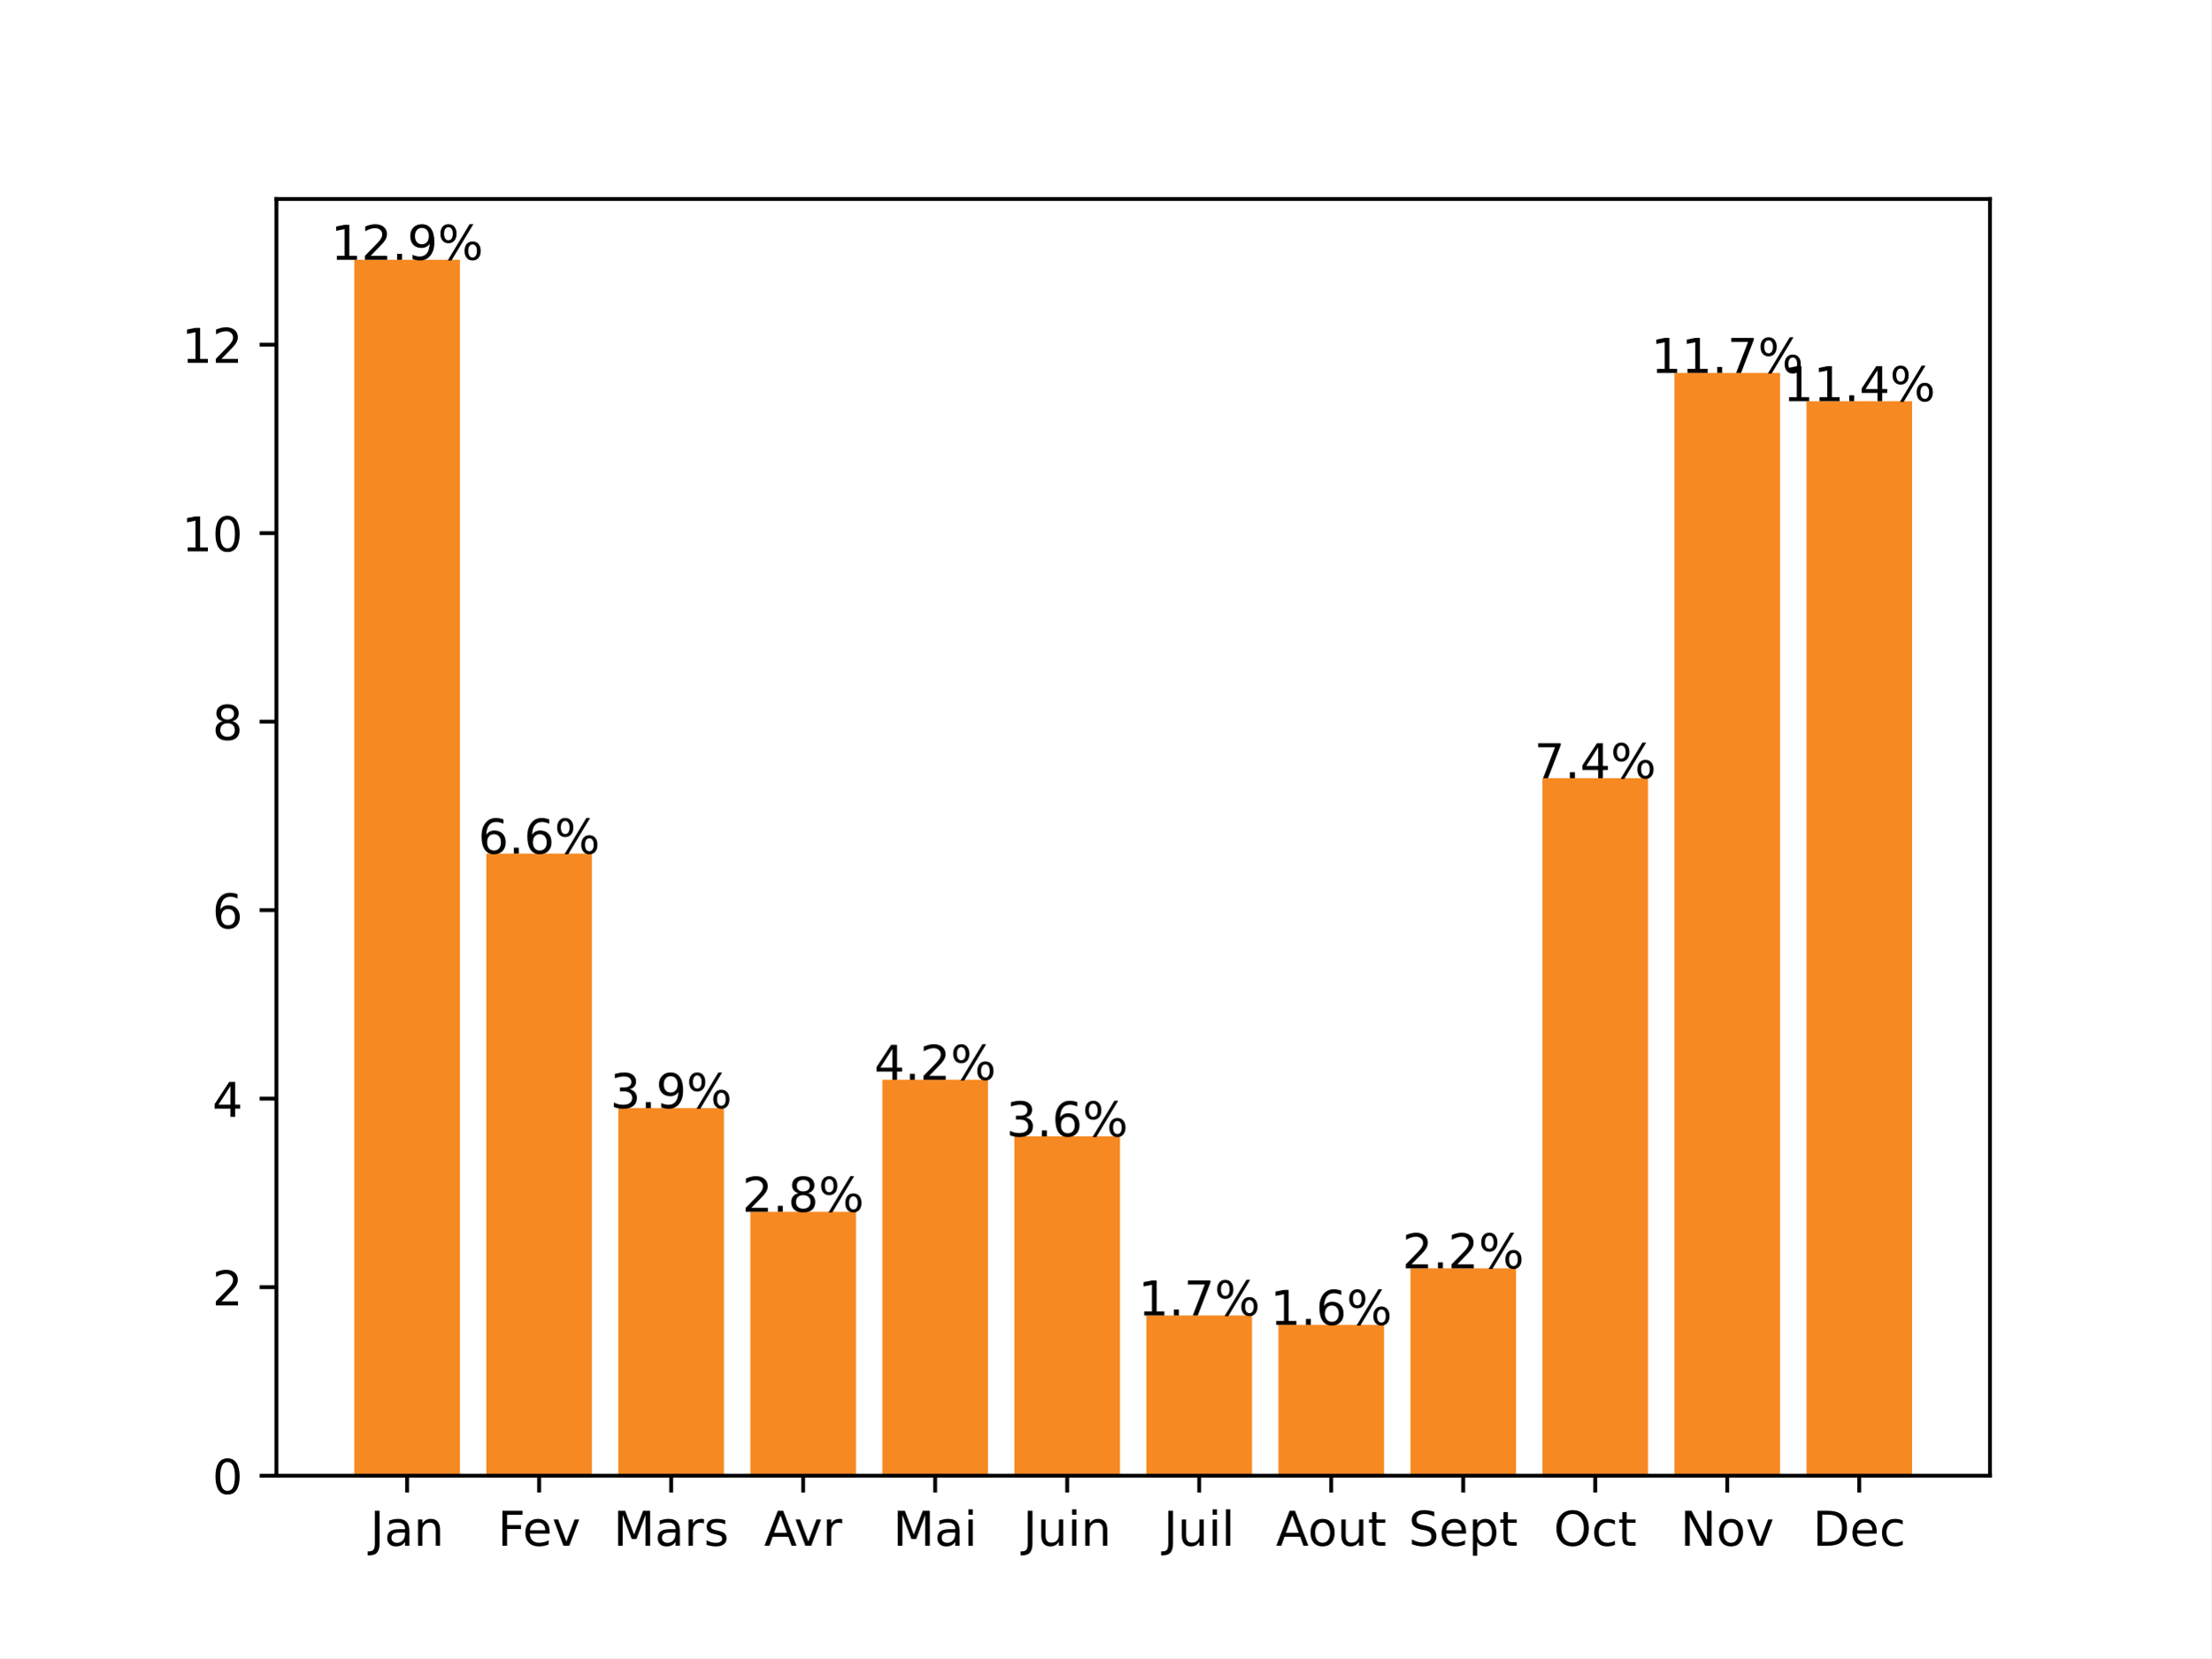
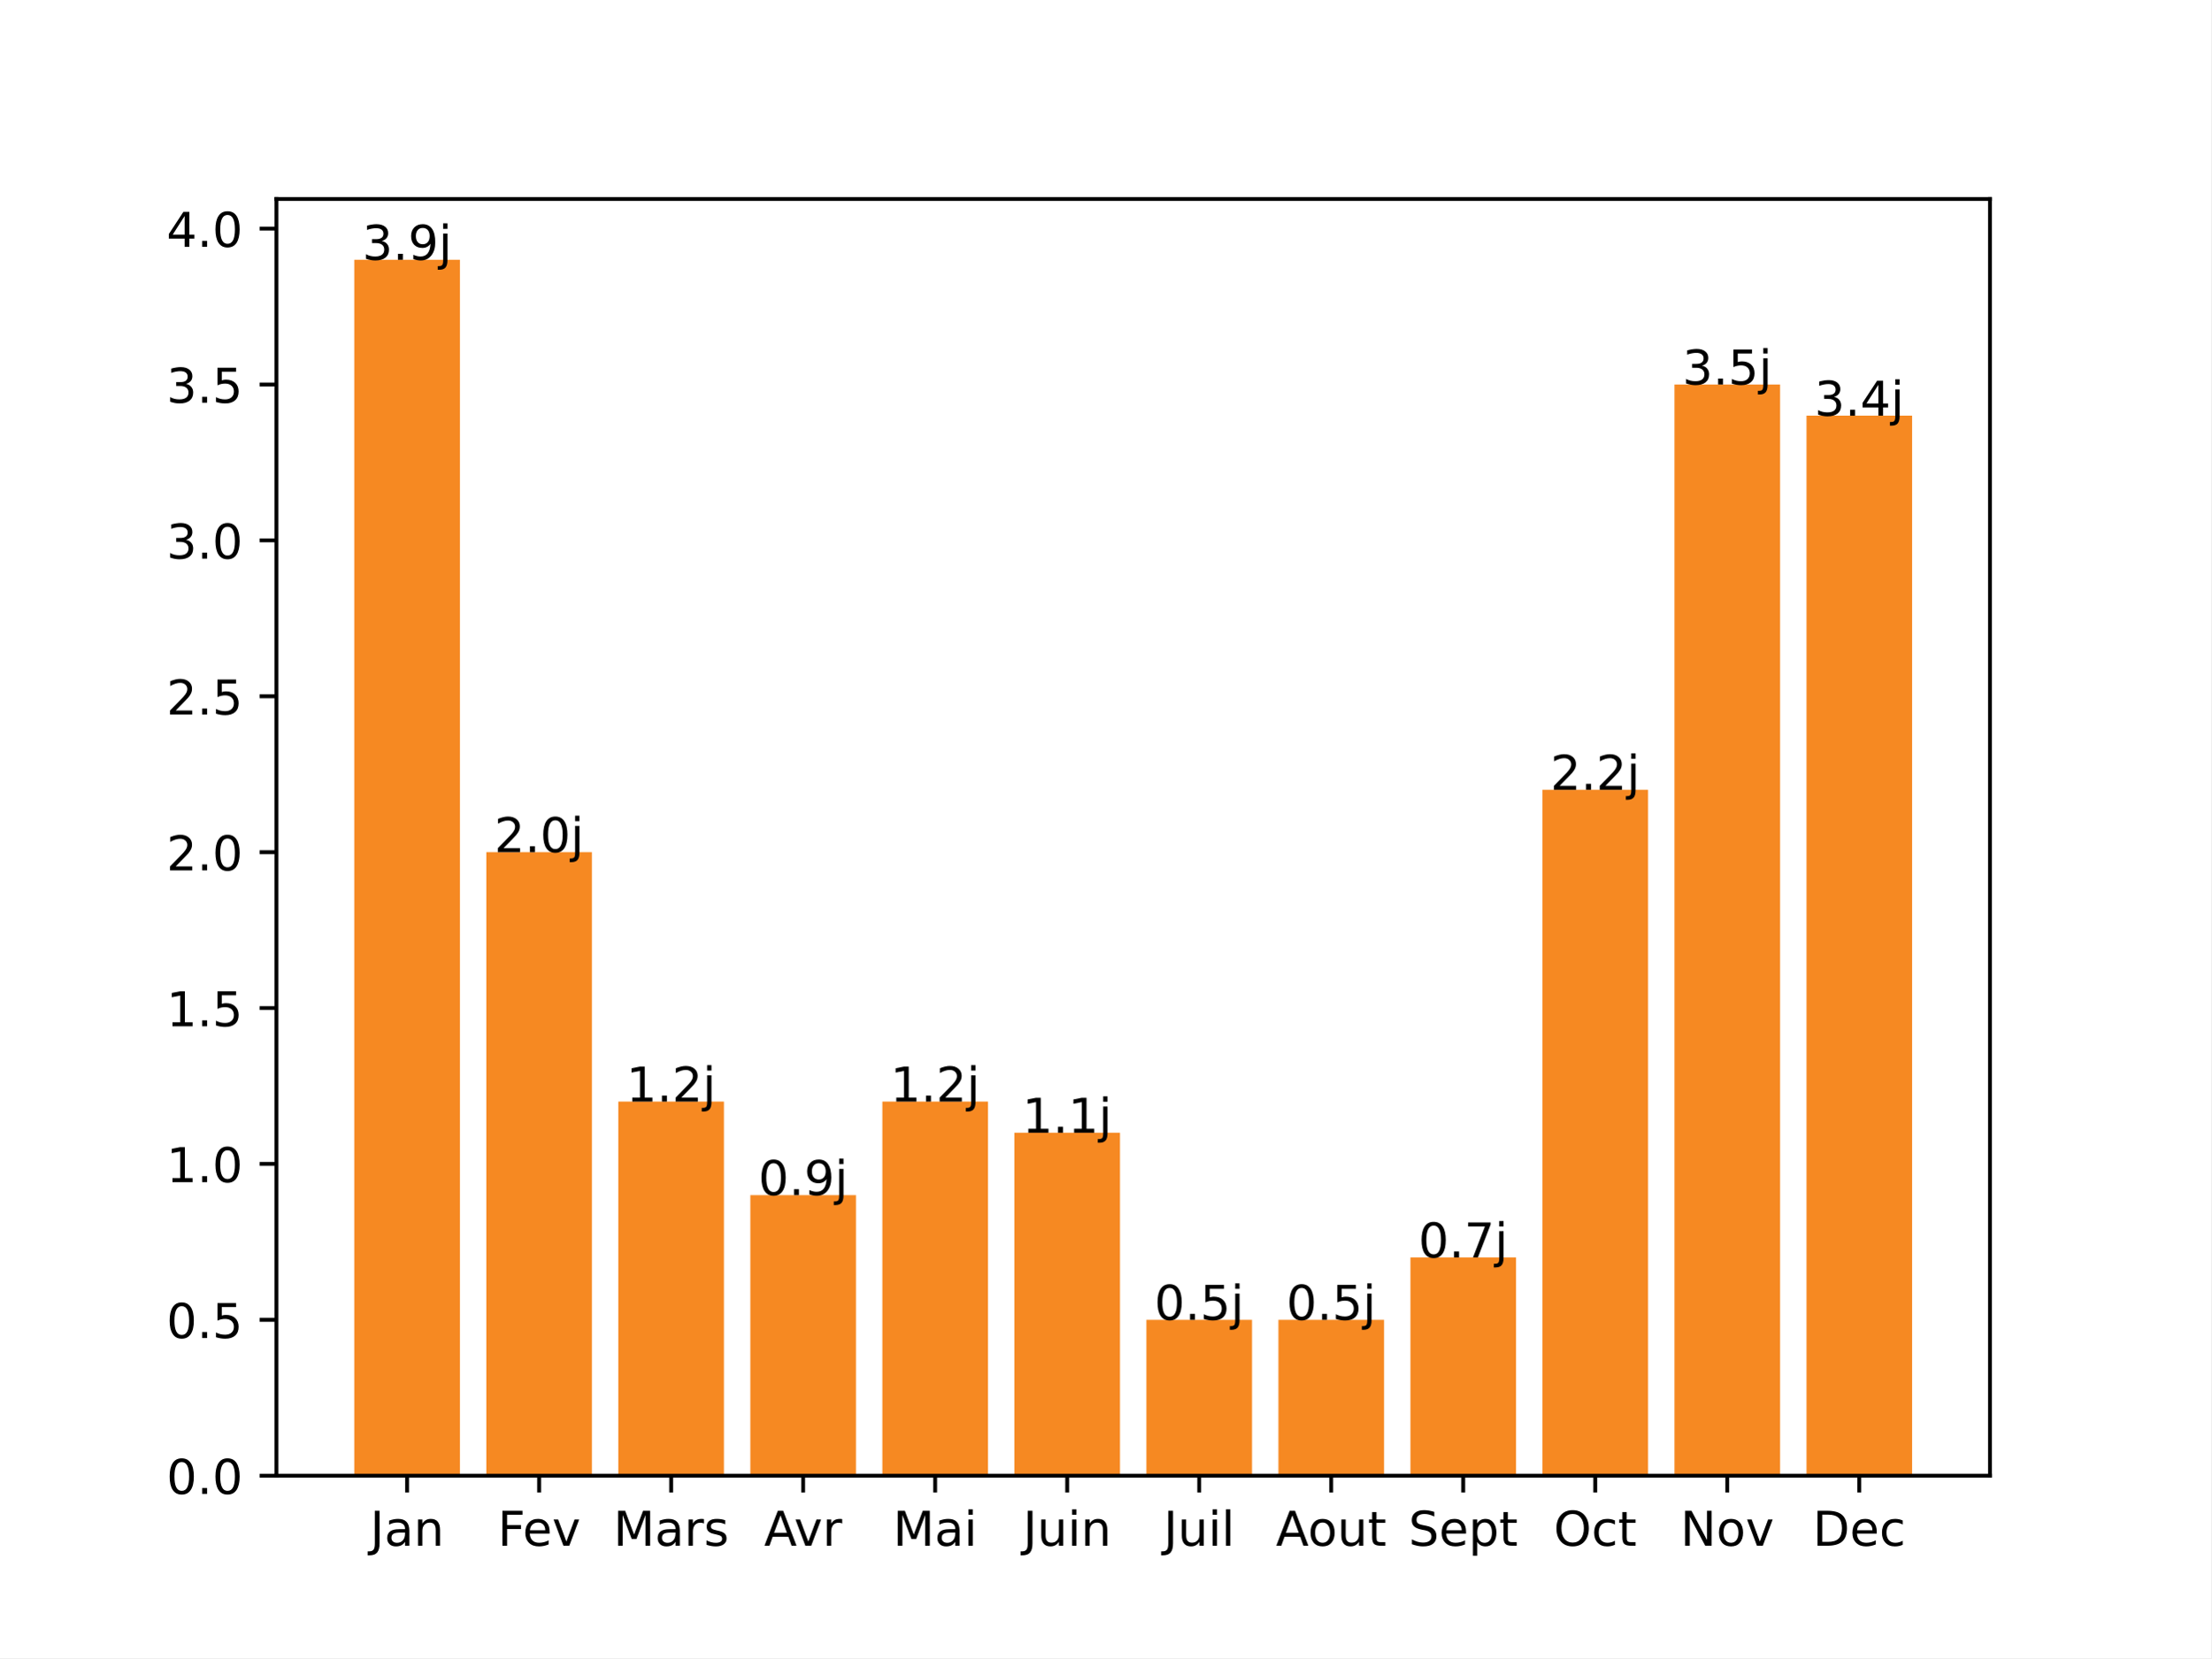
<svg xmlns="http://www.w3.org/2000/svg" xmlns:xlink="http://www.w3.org/1999/xlink" width="460.8pt" height="345.6pt" viewBox="0 0 460.8 345.6" version="1.1">
  <defs>
    <style type="text/css">*{stroke-linejoin: round; stroke-linecap: butt}</style>
  </defs>
  <g id="figure_1">
    <g id="patch_1">
      <path d="M 0 345.6  L 460.8 345.6  L 460.8 0  L 0 0  z " style="fill: #ffffff" />
    </g>
    <g id="axes_1">
      <g id="patch_2">
        <path d="M 57.6 307.584  L 414.72 307.584  L 414.72 41.472  L 57.6 41.472  z " style="fill: #ffffff" />
      </g>
      <g id="patch_3">
-         <path d="M 73.833 307.584  L 95.843 307.584  L 95.843 54.144  L 73.833 54.144  z " clip-path="url(#p6209447d77)" style="fill: #f68922" />
+         <path d="M 73.833 307.584  L 95.843 307.584  L 95.843 54.144  L 73.833 54.144  z " clip-path="url(#p3af85c805a)" style="fill: #f68922" />
      </g>
      <g id="patch_4">
-         <path d="M 101.346 307.584  L 123.356 307.584  L 123.356 177.917  L 101.346 177.917  z " clip-path="url(#p6209447d77)" style="fill: #f68922" />
+         <path d="M 101.346 307.584  L 123.356 307.584  L 123.356 177.615  L 101.346 177.615  z " clip-path="url(#p3af85c805a)" style="fill: #f68922" />
      </g>
      <g id="patch_5">
-         <path d="M 128.859 307.584  L 150.869 307.584  L 150.869 230.963  L 128.859 230.963  z " clip-path="url(#p6209447d77)" style="fill: #f68922" />
+         <path d="M 128.859 307.584  L 150.869 307.584  L 150.869 229.602  L 128.859 229.602  z " clip-path="url(#p3af85c805a)" style="fill: #f68922" />
      </g>
      <g id="patch_6">
-         <path d="M 156.372 307.584  L 178.382 307.584  L 178.382 252.574  L 156.372 252.574  z " clip-path="url(#p6209447d77)" style="fill: #f68922" />
+         <path d="M 156.372 307.584  L 178.382 307.584  L 178.382 249.098  L 156.372 249.098  z " clip-path="url(#p3af85c805a)" style="fill: #f68922" />
      </g>
      <g id="patch_7">
-         <path d="M 183.885 307.584  L 205.896 307.584  L 205.896 225.069  L 183.885 225.069  z " clip-path="url(#p6209447d77)" style="fill: #f68922" />
+         <path d="M 183.885 307.584  L 205.896 307.584  L 205.896 229.602  L 183.885 229.602  z " clip-path="url(#p3af85c805a)" style="fill: #f68922" />
      </g>
      <g id="patch_8">
-         <path d="M 211.398 307.584  L 233.409 307.584  L 233.409 236.857  L 211.398 236.857  z " clip-path="url(#p6209447d77)" style="fill: #f68922" />
+         <path d="M 211.398 307.584  L 233.409 307.584  L 233.409 236.101  L 211.398 236.101  z " clip-path="url(#p3af85c805a)" style="fill: #f68922" />
      </g>
      <g id="patch_9">
-         <path d="M 238.911 307.584  L 260.922 307.584  L 260.922 274.185  L 238.911 274.185  z " clip-path="url(#p6209447d77)" style="fill: #f68922" />
+         <path d="M 238.911 307.584  L 260.922 307.584  L 260.922 275.092  L 238.911 275.092  z " clip-path="url(#p3af85c805a)" style="fill: #f68922" />
      </g>
      <g id="patch_10">
-         <path d="M 266.424 307.584  L 288.435 307.584  L 288.435 276.15  L 266.424 276.15  z " clip-path="url(#p6209447d77)" style="fill: #f68922" />
+         <path d="M 266.424 307.584  L 288.435 307.584  L 288.435 275.092  L 266.424 275.092  z " clip-path="url(#p3af85c805a)" style="fill: #f68922" />
      </g>
      <g id="patch_11">
-         <path d="M 293.938 307.584  L 315.948 307.584  L 315.948 264.362  L 293.938 264.362  z " clip-path="url(#p6209447d77)" style="fill: #f68922" />
+         <path d="M 293.938 307.584  L 315.948 307.584  L 315.948 262.095  L 293.938 262.095  z " clip-path="url(#p3af85c805a)" style="fill: #f68922" />
      </g>
      <g id="patch_12">
-         <path d="M 321.451 307.584  L 343.461 307.584  L 343.461 162.2  L 321.451 162.2  z " clip-path="url(#p6209447d77)" style="fill: #f68922" />
+         <path d="M 321.451 307.584  L 343.461 307.584  L 343.461 164.618  L 321.451 164.618  z " clip-path="url(#p3af85c805a)" style="fill: #f68922" />
      </g>
      <g id="patch_13">
-         <path d="M 348.964 307.584  L 370.974 307.584  L 370.974 77.72  L 348.964 77.72  z " clip-path="url(#p6209447d77)" style="fill: #f68922" />
+         <path d="M 348.964 307.584  L 370.974 307.584  L 370.974 80.138  L 348.964 80.138  z " clip-path="url(#p3af85c805a)" style="fill: #f68922" />
      </g>
      <g id="patch_14">
-         <path d="M 376.477 307.584  L 398.487 307.584  L 398.487 83.614  L 376.477 83.614  z " clip-path="url(#p6209447d77)" style="fill: #f68922" />
+         <path d="M 376.477 307.584  L 398.487 307.584  L 398.487 86.636  L 376.477 86.636  z " clip-path="url(#p3af85c805a)" style="fill: #f68922" />
      </g>
      <g id="matplotlib.axis_1">
        <g id="xtick_1">
          <g id="line2d_1">
            <defs>
-               <path id="m84601a0822" d="M 0 0  L 0 3.5  " style="stroke: #000000; stroke-width: 0.8" />
+               <path id="m1ea4ad8c16" d="M 0 0  L 0 3.5  " style="stroke: #000000; stroke-width: 0.8" />
            </defs>
            <g>
-               <use xlink:href="#m84601a0822" x="84.838" y="307.584" style="stroke: #000000; stroke-width: 0.8" />
+               <use xlink:href="#m1ea4ad8c16" x="84.838" y="307.584" style="stroke: #000000; stroke-width: 0.8" />
            </g>
          </g>
          <g id="text_1">
            <g transform="translate(77.13015 322.1824) scale(0.1 -0.1)">
              <defs>
                <path id="DejaVuSans-4a" d="M 628 4666  L 1259 4666  L 1259 325  Q 1259 -519 939 -900  Q 619 -1281 -91 -1281  L -331 -1281  L -331 -750  L -134 -750  Q 284 -750 456 -515  Q 628 -281 628 325  L 628 4666  z " transform="scale(0.015625)" />
                <path id="DejaVuSans-61" d="M 2194 1759  Q 1497 1759 1228 1600  Q 959 1441 959 1056  Q 959 750 1161 570  Q 1363 391 1709 391  Q 2188 391 2477 730  Q 2766 1069 2766 1631  L 2766 1759  L 2194 1759  z M 3341 1997  L 3341 0  L 2766 0  L 2766 531  Q 2569 213 2275 61  Q 1981 -91 1556 -91  Q 1019 -91 701 211  Q 384 513 384 1019  Q 384 1609 779 1909  Q 1175 2209 1959 2209  L 2766 2209  L 2766 2266  Q 2766 2663 2505 2880  Q 2244 3097 1772 3097  Q 1472 3097 1187 3025  Q 903 2953 641 2809  L 641 3341  Q 956 3463 1253 3523  Q 1550 3584 1831 3584  Q 2591 3584 2966 3190  Q 3341 2797 3341 1997  z " transform="scale(0.015625)" />
                <path id="DejaVuSans-6e" d="M 3513 2113  L 3513 0  L 2938 0  L 2938 2094  Q 2938 2591 2744 2837  Q 2550 3084 2163 3084  Q 1697 3084 1428 2787  Q 1159 2491 1159 1978  L 1159 0  L 581 0  L 581 3500  L 1159 3500  L 1159 2956  Q 1366 3272 1645 3428  Q 1925 3584 2291 3584  Q 2894 3584 3203 3211  Q 3513 2838 3513 2113  z " transform="scale(0.015625)" />
              </defs>
              <use xlink:href="#DejaVuSans-4a" />
              <use xlink:href="#DejaVuSans-61" x="29.492" />
              <use xlink:href="#DejaVuSans-6e" x="90.771" />
            </g>
          </g>
        </g>
        <g id="xtick_2">
          <g id="line2d_2">
            <g>
-               <use xlink:href="#m84601a0822" x="112.351" y="307.584" style="stroke: #000000; stroke-width: 0.8" />
+               <use xlink:href="#m1ea4ad8c16" x="112.351" y="307.584" style="stroke: #000000; stroke-width: 0.8" />
            </g>
          </g>
          <g id="text_2">
            <g transform="translate(103.7143 322.1824) scale(0.1 -0.1)">
              <defs>
                <path id="DejaVuSans-46" d="M 628 4666  L 3309 4666  L 3309 4134  L 1259 4134  L 1259 2759  L 3109 2759  L 3109 2228  L 1259 2228  L 1259 0  L 628 0  L 628 4666  z " transform="scale(0.015625)" />
                <path id="DejaVuSans-65" d="M 3597 1894  L 3597 1613  L 953 1613  Q 991 1019 1311 708  Q 1631 397 2203 397  Q 2534 397 2845 478  Q 3156 559 3463 722  L 3463 178  Q 3153 47 2828 -22  Q 2503 -91 2169 -91  Q 1331 -91 842 396  Q 353 884 353 1716  Q 353 2575 817 3079  Q 1281 3584 2069 3584  Q 2775 3584 3186 3129  Q 3597 2675 3597 1894  z M 3022 2063  Q 3016 2534 2758 2815  Q 2500 3097 2075 3097  Q 1594 3097 1305 2825  Q 1016 2553 972 2059  L 3022 2063  z " transform="scale(0.015625)" />
                <path id="DejaVuSans-76" d="M 191 3500  L 800 3500  L 1894 563  L 2988 3500  L 3597 3500  L 2284 0  L 1503 0  L 191 3500  z " transform="scale(0.015625)" />
              </defs>
              <use xlink:href="#DejaVuSans-46" />
              <use xlink:href="#DejaVuSans-65" x="52.02" />
              <use xlink:href="#DejaVuSans-76" x="113.543" />
            </g>
          </g>
        </g>
        <g id="xtick_3">
          <g id="line2d_3">
            <g>
-               <use xlink:href="#m84601a0822" x="139.864" y="307.584" style="stroke: #000000; stroke-width: 0.8" />
+               <use xlink:href="#m1ea4ad8c16" x="139.864" y="307.584" style="stroke: #000000; stroke-width: 0.8" />
            </g>
          </g>
          <g id="text_3">
            <g transform="translate(127.8259 322.1824) scale(0.1 -0.1)">
              <defs>
                <path id="DejaVuSans-4d" d="M 628 4666  L 1569 4666  L 2759 1491  L 3956 4666  L 4897 4666  L 4897 0  L 4281 0  L 4281 4097  L 3078 897  L 2444 897  L 1241 4097  L 1241 0  L 628 0  L 628 4666  z " transform="scale(0.015625)" />
                <path id="DejaVuSans-72" d="M 2631 2963  Q 2534 3019 2420 3045  Q 2306 3072 2169 3072  Q 1681 3072 1420 2755  Q 1159 2438 1159 1844  L 1159 0  L 581 0  L 581 3500  L 1159 3500  L 1159 2956  Q 1341 3275 1631 3429  Q 1922 3584 2338 3584  Q 2397 3584 2469 3576  Q 2541 3569 2628 3553  L 2631 2963  z " transform="scale(0.015625)" />
                <path id="DejaVuSans-73" d="M 2834 3397  L 2834 2853  Q 2591 2978 2328 3040  Q 2066 3103 1784 3103  Q 1356 3103 1142 2972  Q 928 2841 928 2578  Q 928 2378 1081 2264  Q 1234 2150 1697 2047  L 1894 2003  Q 2506 1872 2764 1633  Q 3022 1394 3022 966  Q 3022 478 2636 193  Q 2250 -91 1575 -91  Q 1294 -91 989 -36  Q 684 19 347 128  L 347 722  Q 666 556 975 473  Q 1284 391 1588 391  Q 1994 391 2212 530  Q 2431 669 2431 922  Q 2431 1156 2273 1281  Q 2116 1406 1581 1522  L 1381 1569  Q 847 1681 609 1914  Q 372 2147 372 2553  Q 372 3047 722 3315  Q 1072 3584 1716 3584  Q 2034 3584 2315 3537  Q 2597 3491 2834 3397  z " transform="scale(0.015625)" />
              </defs>
              <use xlink:href="#DejaVuSans-4d" />
              <use xlink:href="#DejaVuSans-61" x="86.279" />
              <use xlink:href="#DejaVuSans-72" x="147.559" />
              <use xlink:href="#DejaVuSans-73" x="188.672" />
            </g>
          </g>
        </g>
        <g id="xtick_4">
          <g id="line2d_4">
            <g>
-               <use xlink:href="#m84601a0822" x="167.377" y="307.584" style="stroke: #000000; stroke-width: 0.8" />
+               <use xlink:href="#m1ea4ad8c16" x="167.377" y="307.584" style="stroke: #000000; stroke-width: 0.8" />
            </g>
          </g>
          <g id="text_4">
            <g transform="translate(159.2359 322.1824) scale(0.1 -0.1)">
              <defs>
                <path id="DejaVuSans-41" d="M 2188 4044  L 1331 1722  L 3047 1722  L 2188 4044  z M 1831 4666  L 2547 4666  L 4325 0  L 3669 0  L 3244 1197  L 1141 1197  L 716 0  L 50 0  L 1831 4666  z " transform="scale(0.015625)" />
              </defs>
              <use xlink:href="#DejaVuSans-41" />
              <use xlink:href="#DejaVuSans-76" x="62.533" />
              <use xlink:href="#DejaVuSans-72" x="121.713" />
            </g>
          </g>
        </g>
        <g id="xtick_5">
          <g id="line2d_5">
            <g>
-               <use xlink:href="#m84601a0822" x="194.89" y="307.584" style="stroke: #000000; stroke-width: 0.8" />
+               <use xlink:href="#m1ea4ad8c16" x="194.89" y="307.584" style="stroke: #000000; stroke-width: 0.8" />
            </g>
          </g>
          <g id="text_5">
            <g transform="translate(186.1232 322.1824) scale(0.1 -0.1)">
              <defs>
                <path id="DejaVuSans-69" d="M 603 3500  L 1178 3500  L 1178 0  L 603 0  L 603 3500  z M 603 4863  L 1178 4863  L 1178 4134  L 603 4134  L 603 4863  z " transform="scale(0.015625)" />
              </defs>
              <use xlink:href="#DejaVuSans-4d" />
              <use xlink:href="#DejaVuSans-61" x="86.279" />
              <use xlink:href="#DejaVuSans-69" x="147.559" />
            </g>
          </g>
        </g>
        <g id="xtick_6">
          <g id="line2d_6">
            <g>
-               <use xlink:href="#m84601a0822" x="222.403" y="307.584" style="stroke: #000000; stroke-width: 0.8" />
+               <use xlink:href="#m1ea4ad8c16" x="222.403" y="307.584" style="stroke: #000000; stroke-width: 0.8" />
            </g>
          </g>
          <g id="text_6">
            <g transform="translate(213.2019 322.1824) scale(0.1 -0.1)">
              <defs>
                <path id="DejaVuSans-75" d="M 544 1381  L 544 3500  L 1119 3500  L 1119 1403  Q 1119 906 1312 657  Q 1506 409 1894 409  Q 2359 409 2629 706  Q 2900 1003 2900 1516  L 2900 3500  L 3475 3500  L 3475 0  L 2900 0  L 2900 538  Q 2691 219 2414 64  Q 2138 -91 1772 -91  Q 1169 -91 856 284  Q 544 659 544 1381  z M 1991 3584  L 1991 3584  z " transform="scale(0.015625)" />
              </defs>
              <use xlink:href="#DejaVuSans-4a" />
              <use xlink:href="#DejaVuSans-75" x="29.492" />
              <use xlink:href="#DejaVuSans-69" x="92.871" />
              <use xlink:href="#DejaVuSans-6e" x="120.654" />
            </g>
          </g>
        </g>
        <g id="xtick_7">
          <g id="line2d_7">
            <g>
-               <use xlink:href="#m84601a0822" x="249.917" y="307.584" style="stroke: #000000; stroke-width: 0.8" />
+               <use xlink:href="#m1ea4ad8c16" x="249.917" y="307.584" style="stroke: #000000; stroke-width: 0.8" />
            </g>
          </g>
          <g id="text_7">
            <g transform="translate(242.4947 322.1824) scale(0.1 -0.1)">
              <defs>
                <path id="DejaVuSans-6c" d="M 603 4863  L 1178 4863  L 1178 0  L 603 0  L 603 4863  z " transform="scale(0.015625)" />
              </defs>
              <use xlink:href="#DejaVuSans-4a" />
              <use xlink:href="#DejaVuSans-75" x="29.492" />
              <use xlink:href="#DejaVuSans-69" x="92.871" />
              <use xlink:href="#DejaVuSans-6c" x="120.654" />
            </g>
          </g>
        </g>
        <g id="xtick_8">
          <g id="line2d_8">
            <g>
-               <use xlink:href="#m84601a0822" x="277.43" y="307.584" style="stroke: #000000; stroke-width: 0.8" />
+               <use xlink:href="#m1ea4ad8c16" x="277.43" y="307.584" style="stroke: #000000; stroke-width: 0.8" />
            </g>
          </g>
          <g id="text_8">
            <g transform="translate(265.9086 322.1824) scale(0.1 -0.1)">
              <defs>
                <path id="DejaVuSans-6f" d="M 1959 3097  Q 1497 3097 1228 2736  Q 959 2375 959 1747  Q 959 1119 1226 758  Q 1494 397 1959 397  Q 2419 397 2687 759  Q 2956 1122 2956 1747  Q 2956 2369 2687 2733  Q 2419 3097 1959 3097  z M 1959 3584  Q 2709 3584 3137 3096  Q 3566 2609 3566 1747  Q 3566 888 3137 398  Q 2709 -91 1959 -91  Q 1206 -91 779 398  Q 353 888 353 1747  Q 353 2609 779 3096  Q 1206 3584 1959 3584  z " transform="scale(0.015625)" />
                <path id="DejaVuSans-74" d="M 1172 4494  L 1172 3500  L 2356 3500  L 2356 3053  L 1172 3053  L 1172 1153  Q 1172 725 1289 603  Q 1406 481 1766 481  L 2356 481  L 2356 0  L 1766 0  Q 1100 0 847 248  Q 594 497 594 1153  L 594 3053  L 172 3053  L 172 3500  L 594 3500  L 594 4494  L 1172 4494  z " transform="scale(0.015625)" />
              </defs>
              <use xlink:href="#DejaVuSans-41" />
              <use xlink:href="#DejaVuSans-6f" x="66.658" />
              <use xlink:href="#DejaVuSans-75" x="127.84" />
              <use xlink:href="#DejaVuSans-74" x="191.219" />
            </g>
          </g>
        </g>
        <g id="xtick_9">
          <g id="line2d_9">
            <g>
-               <use xlink:href="#m84601a0822" x="304.943" y="307.584" style="stroke: #000000; stroke-width: 0.8" />
+               <use xlink:href="#m1ea4ad8c16" x="304.943" y="307.584" style="stroke: #000000; stroke-width: 0.8" />
            </g>
          </g>
          <g id="text_9">
            <g transform="translate(293.5576 322.1824) scale(0.1 -0.1)">
              <defs>
                <path id="DejaVuSans-53" d="M 3425 4513  L 3425 3897  Q 3066 4069 2747 4153  Q 2428 4238 2131 4238  Q 1616 4238 1336 4038  Q 1056 3838 1056 3469  Q 1056 3159 1242 3001  Q 1428 2844 1947 2747  L 2328 2669  Q 3034 2534 3370 2195  Q 3706 1856 3706 1288  Q 3706 609 3251 259  Q 2797 -91 1919 -91  Q 1588 -91 1214 -16  Q 841 59 441 206  L 441 856  Q 825 641 1194 531  Q 1563 422 1919 422  Q 2459 422 2753 634  Q 3047 847 3047 1241  Q 3047 1584 2836 1778  Q 2625 1972 2144 2069  L 1759 2144  Q 1053 2284 737 2584  Q 422 2884 422 3419  Q 422 4038 858 4394  Q 1294 4750 2059 4750  Q 2388 4750 2728 4690  Q 3069 4631 3425 4513  z " transform="scale(0.015625)" />
                <path id="DejaVuSans-70" d="M 1159 525  L 1159 -1331  L 581 -1331  L 581 3500  L 1159 3500  L 1159 2969  Q 1341 3281 1617 3432  Q 1894 3584 2278 3584  Q 2916 3584 3314 3078  Q 3713 2572 3713 1747  Q 3713 922 3314 415  Q 2916 -91 2278 -91  Q 1894 -91 1617 61  Q 1341 213 1159 525  z M 3116 1747  Q 3116 2381 2855 2742  Q 2594 3103 2138 3103  Q 1681 3103 1420 2742  Q 1159 2381 1159 1747  Q 1159 1113 1420 752  Q 1681 391 2138 391  Q 2594 391 2855 752  Q 3116 1113 3116 1747  z " transform="scale(0.015625)" />
              </defs>
              <use xlink:href="#DejaVuSans-53" />
              <use xlink:href="#DejaVuSans-65" x="63.477" />
              <use xlink:href="#DejaVuSans-70" x="125" />
              <use xlink:href="#DejaVuSans-74" x="188.477" />
            </g>
          </g>
        </g>
        <g id="xtick_10">
          <g id="line2d_10">
            <g>
-               <use xlink:href="#m84601a0822" x="332.456" y="307.584" style="stroke: #000000; stroke-width: 0.8" />
+               <use xlink:href="#m1ea4ad8c16" x="332.456" y="307.584" style="stroke: #000000; stroke-width: 0.8" />
            </g>
          </g>
          <g id="text_10">
            <g transform="translate(323.8105 322.1824) scale(0.1 -0.1)">
              <defs>
                <path id="DejaVuSans-4f" d="M 2522 4238  Q 1834 4238 1429 3725  Q 1025 3213 1025 2328  Q 1025 1447 1429 934  Q 1834 422 2522 422  Q 3209 422 3611 934  Q 4013 1447 4013 2328  Q 4013 3213 3611 3725  Q 3209 4238 2522 4238  z M 2522 4750  Q 3503 4750 4090 4092  Q 4678 3434 4678 2328  Q 4678 1225 4090 567  Q 3503 -91 2522 -91  Q 1538 -91 948 565  Q 359 1222 359 2328  Q 359 3434 948 4092  Q 1538 4750 2522 4750  z " transform="scale(0.015625)" />
                <path id="DejaVuSans-63" d="M 3122 3366  L 3122 2828  Q 2878 2963 2633 3030  Q 2388 3097 2138 3097  Q 1578 3097 1268 2742  Q 959 2388 959 1747  Q 959 1106 1268 751  Q 1578 397 2138 397  Q 2388 397 2633 464  Q 2878 531 3122 666  L 3122 134  Q 2881 22 2623 -34  Q 2366 -91 2075 -91  Q 1284 -91 818 406  Q 353 903 353 1747  Q 353 2603 823 3093  Q 1294 3584 2113 3584  Q 2378 3584 2631 3529  Q 2884 3475 3122 3366  z " transform="scale(0.015625)" />
              </defs>
              <use xlink:href="#DejaVuSans-4f" />
              <use xlink:href="#DejaVuSans-63" x="78.711" />
              <use xlink:href="#DejaVuSans-74" x="133.691" />
            </g>
          </g>
        </g>
        <g id="xtick_11">
          <g id="line2d_11">
            <g>
-               <use xlink:href="#m84601a0822" x="359.969" y="307.584" style="stroke: #000000; stroke-width: 0.8" />
+               <use xlink:href="#m1ea4ad8c16" x="359.969" y="307.584" style="stroke: #000000; stroke-width: 0.8" />
            </g>
          </g>
          <g id="text_11">
            <g transform="translate(350.2096 322.1824) scale(0.1 -0.1)">
              <defs>
                <path id="DejaVuSans-4e" d="M 628 4666  L 1478 4666  L 3547 763  L 3547 4666  L 4159 4666  L 4159 0  L 3309 0  L 1241 3903  L 1241 0  L 628 0  L 628 4666  z " transform="scale(0.015625)" />
              </defs>
              <use xlink:href="#DejaVuSans-4e" />
              <use xlink:href="#DejaVuSans-6f" x="74.805" />
              <use xlink:href="#DejaVuSans-76" x="135.986" />
            </g>
          </g>
        </g>
        <g id="xtick_12">
          <g id="line2d_12">
            <g>
-               <use xlink:href="#m84601a0822" x="387.482" y="307.584" style="stroke: #000000; stroke-width: 0.8" />
+               <use xlink:href="#m1ea4ad8c16" x="387.482" y="307.584" style="stroke: #000000; stroke-width: 0.8" />
            </g>
          </g>
          <g id="text_12">
            <g transform="translate(377.8063 322.1824) scale(0.1 -0.1)">
              <defs>
                <path id="DejaVuSans-44" d="M 1259 4147  L 1259 519  L 2022 519  Q 2988 519 3436 956  Q 3884 1394 3884 2338  Q 3884 3275 3436 3711  Q 2988 4147 2022 4147  L 1259 4147  z M 628 4666  L 1925 4666  Q 3281 4666 3915 4102  Q 4550 3538 4550 2338  Q 4550 1131 3912 565  Q 3275 0 1925 0  L 628 0  L 628 4666  z " transform="scale(0.015625)" />
              </defs>
              <use xlink:href="#DejaVuSans-44" />
              <use xlink:href="#DejaVuSans-65" x="77.002" />
              <use xlink:href="#DejaVuSans-63" x="138.525" />
            </g>
          </g>
        </g>
      </g>
      <g id="matplotlib.axis_2">
        <g id="ytick_1">
          <g id="line2d_13">
            <defs>
-               <path id="m7a7ad366a8" d="M 0 0  L -3.5 0  " style="stroke: #000000; stroke-width: 0.8" />
+               <path id="m9970269869" d="M 0 0  L -3.5 0  " style="stroke: #000000; stroke-width: 0.8" />
            </defs>
            <g>
-               <use xlink:href="#m7a7ad366a8" x="57.6" y="307.584" style="stroke: #000000; stroke-width: 0.8" />
+               <use xlink:href="#m9970269869" x="57.6" y="307.584" style="stroke: #000000; stroke-width: 0.8" />
            </g>
          </g>
          <g id="text_13">
-             <g transform="translate(44.2375 311.3832) scale(0.1 -0.1)">
+             <g transform="translate(34.69687 311.3832) scale(0.1 -0.1)">
              <defs>
                <path id="DejaVuSans-30" d="M 2034 4250  Q 1547 4250 1301 3770  Q 1056 3291 1056 2328  Q 1056 1369 1301 889  Q 1547 409 2034 409  Q 2525 409 2770 889  Q 3016 1369 3016 2328  Q 3016 3291 2770 3770  Q 2525 4250 2034 4250  z M 2034 4750  Q 2819 4750 3233 4129  Q 3647 3509 3647 2328  Q 3647 1150 3233 529  Q 2819 -91 2034 -91  Q 1250 -91 836 529  Q 422 1150 422 2328  Q 422 3509 836 4129  Q 1250 4750 2034 4750  z " transform="scale(0.015625)" />
+                 <path id="DejaVuSans-2e" d="M 684 794  L 1344 794  L 1344 0  L 684 0  L 684 794  z " transform="scale(0.015625)" />
              </defs>
              <use xlink:href="#DejaVuSans-30" />
+               <use xlink:href="#DejaVuSans-2e" x="63.623" />
+               <use xlink:href="#DejaVuSans-30" x="95.41" />
            </g>
          </g>
        </g>
        <g id="ytick_2">
          <g id="line2d_14">
            <g>
-               <use xlink:href="#m7a7ad366a8" x="57.6" y="268.291" style="stroke: #000000; stroke-width: 0.8" />
+               <use xlink:href="#m9970269869" x="57.6" y="275.092" style="stroke: #000000; stroke-width: 0.8" />
            </g>
          </g>
          <g id="text_14">
-             <g transform="translate(44.2375 272.0902) scale(0.1 -0.1)">
-               <defs>
-                 <path id="DejaVuSans-32" d="M 1228 531  L 3431 531  L 3431 0  L 469 0  L 469 531  Q 828 903 1448 1529  Q 2069 2156 2228 2338  Q 2531 2678 2651 2914  Q 2772 3150 2772 3378  Q 2772 3750 2511 3984  Q 2250 4219 1831 4219  Q 1534 4219 1204 4116  Q 875 4013 500 3803  L 500 4441  Q 881 4594 1212 4672  Q 1544 4750 1819 4750  Q 2544 4750 2975 4387  Q 3406 4025 3406 3419  Q 3406 3131 3298 2873  Q 3191 2616 2906 2266  Q 2828 2175 2409 1742  Q 1991 1309 1228 531  z " transform="scale(0.015625)" />
-               </defs>
-               <use xlink:href="#DejaVuSans-32" />
+             <g transform="translate(34.69687 278.8909) scale(0.1 -0.1)">
+               <defs>
+                 <path id="DejaVuSans-35" d="M 691 4666  L 3169 4666  L 3169 4134  L 1269 4134  L 1269 2991  Q 1406 3038 1543 3061  Q 1681 3084 1819 3084  Q 2600 3084 3056 2656  Q 3513 2228 3513 1497  Q 3513 744 3044 326  Q 2575 -91 1722 -91  Q 1428 -91 1123 -41  Q 819 9 494 109  L 494 744  Q 775 591 1075 516  Q 1375 441 1709 441  Q 2250 441 2565 725  Q 2881 1009 2881 1497  Q 2881 1984 2565 2268  Q 2250 2553 1709 2553  Q 1456 2553 1204 2497  Q 953 2441 691 2322  L 691 4666  z " transform="scale(0.015625)" />
+               </defs>
+               <use xlink:href="#DejaVuSans-30" />
+               <use xlink:href="#DejaVuSans-2e" x="63.623" />
+               <use xlink:href="#DejaVuSans-35" x="95.41" />
            </g>
          </g>
        </g>
        <g id="ytick_3">
          <g id="line2d_15">
            <g>
-               <use xlink:href="#m7a7ad366a8" x="57.6" y="228.998" style="stroke: #000000; stroke-width: 0.8" />
+               <use xlink:href="#m9970269869" x="57.6" y="242.599" style="stroke: #000000; stroke-width: 0.8" />
            </g>
          </g>
          <g id="text_15">
-             <g transform="translate(44.2375 232.7972) scale(0.1 -0.1)">
-               <defs>
-                 <path id="DejaVuSans-34" d="M 2419 4116  L 825 1625  L 2419 1625  L 2419 4116  z M 2253 4666  L 3047 4666  L 3047 1625  L 3713 1625  L 3713 1100  L 3047 1100  L 3047 0  L 2419 0  L 2419 1100  L 313 1100  L 313 1709  L 2253 4666  z " transform="scale(0.015625)" />
-               </defs>
-               <use xlink:href="#DejaVuSans-34" />
+             <g transform="translate(34.69687 246.3986) scale(0.1 -0.1)">
+               <defs>
+                 <path id="DejaVuSans-31" d="M 794 531  L 1825 531  L 1825 4091  L 703 3866  L 703 4441  L 1819 4666  L 2450 4666  L 2450 531  L 3481 531  L 3481 0  L 794 0  L 794 531  z " transform="scale(0.015625)" />
+               </defs>
+               <use xlink:href="#DejaVuSans-31" />
+               <use xlink:href="#DejaVuSans-2e" x="63.623" />
+               <use xlink:href="#DejaVuSans-30" x="95.41" />
            </g>
          </g>
        </g>
        <g id="ytick_4">
          <g id="line2d_16">
            <g>
-               <use xlink:href="#m7a7ad366a8" x="57.6" y="189.705" style="stroke: #000000; stroke-width: 0.8" />
+               <use xlink:href="#m9970269869" x="57.6" y="210.107" style="stroke: #000000; stroke-width: 0.8" />
            </g>
          </g>
          <g id="text_16">
-             <g transform="translate(44.2375 193.5041) scale(0.1 -0.1)">
-               <defs>
-                 <path id="DejaVuSans-36" d="M 2113 2584  Q 1688 2584 1439 2293  Q 1191 2003 1191 1497  Q 1191 994 1439 701  Q 1688 409 2113 409  Q 2538 409 2786 701  Q 3034 994 3034 1497  Q 3034 2003 2786 2293  Q 2538 2584 2113 2584  z M 3366 4563  L 3366 3988  Q 3128 4100 2886 4159  Q 2644 4219 2406 4219  Q 1781 4219 1451 3797  Q 1122 3375 1075 2522  Q 1259 2794 1537 2939  Q 1816 3084 2150 3084  Q 2853 3084 3261 2657  Q 3669 2231 3669 1497  Q 3669 778 3244 343  Q 2819 -91 2113 -91  Q 1303 -91 875 529  Q 447 1150 447 2328  Q 447 3434 972 4092  Q 1497 4750 2381 4750  Q 2619 4750 2861 4703  Q 3103 4656 3366 4563  z " transform="scale(0.015625)" />
-               </defs>
-               <use xlink:href="#DejaVuSans-36" />
+             <g transform="translate(34.69687 213.9063) scale(0.1 -0.1)">
+               <use xlink:href="#DejaVuSans-31" />
+               <use xlink:href="#DejaVuSans-2e" x="63.623" />
+               <use xlink:href="#DejaVuSans-35" x="95.41" />
            </g>
          </g>
        </g>
        <g id="ytick_5">
          <g id="line2d_17">
            <g>
-               <use xlink:href="#m7a7ad366a8" x="57.6" y="150.412" style="stroke: #000000; stroke-width: 0.8" />
+               <use xlink:href="#m9970269869" x="57.6" y="177.615" style="stroke: #000000; stroke-width: 0.8" />
            </g>
          </g>
          <g id="text_17">
-             <g transform="translate(44.2375 154.2111) scale(0.1 -0.1)">
-               <defs>
-                 <path id="DejaVuSans-38" d="M 2034 2216  Q 1584 2216 1326 1975  Q 1069 1734 1069 1313  Q 1069 891 1326 650  Q 1584 409 2034 409  Q 2484 409 2743 651  Q 3003 894 3003 1313  Q 3003 1734 2745 1975  Q 2488 2216 2034 2216  z M 1403 2484  Q 997 2584 770 2862  Q 544 3141 544 3541  Q 544 4100 942 4425  Q 1341 4750 2034 4750  Q 2731 4750 3128 4425  Q 3525 4100 3525 3541  Q 3525 3141 3298 2862  Q 3072 2584 2669 2484  Q 3125 2378 3379 2068  Q 3634 1759 3634 1313  Q 3634 634 3220 271  Q 2806 -91 2034 -91  Q 1263 -91 848 271  Q 434 634 434 1313  Q 434 1759 690 2068  Q 947 2378 1403 2484  z M 1172 3481  Q 1172 3119 1398 2916  Q 1625 2713 2034 2713  Q 2441 2713 2670 2916  Q 2900 3119 2900 3481  Q 2900 3844 2670 4047  Q 2441 4250 2034 4250  Q 1625 4250 1398 4047  Q 1172 3844 1172 3481  z " transform="scale(0.015625)" />
-               </defs>
-               <use xlink:href="#DejaVuSans-38" />
+             <g transform="translate(34.69687 181.414) scale(0.1 -0.1)">
+               <defs>
+                 <path id="DejaVuSans-32" d="M 1228 531  L 3431 531  L 3431 0  L 469 0  L 469 531  Q 828 903 1448 1529  Q 2069 2156 2228 2338  Q 2531 2678 2651 2914  Q 2772 3150 2772 3378  Q 2772 3750 2511 3984  Q 2250 4219 1831 4219  Q 1534 4219 1204 4116  Q 875 4013 500 3803  L 500 4441  Q 881 4594 1212 4672  Q 1544 4750 1819 4750  Q 2544 4750 2975 4387  Q 3406 4025 3406 3419  Q 3406 3131 3298 2873  Q 3191 2616 2906 2266  Q 2828 2175 2409 1742  Q 1991 1309 1228 531  z " transform="scale(0.015625)" />
+               </defs>
+               <use xlink:href="#DejaVuSans-32" />
+               <use xlink:href="#DejaVuSans-2e" x="63.623" />
+               <use xlink:href="#DejaVuSans-30" x="95.41" />
            </g>
          </g>
        </g>
        <g id="ytick_6">
          <g id="line2d_18">
            <g>
-               <use xlink:href="#m7a7ad366a8" x="57.6" y="111.119" style="stroke: #000000; stroke-width: 0.8" />
+               <use xlink:href="#m9970269869" x="57.6" y="145.122" style="stroke: #000000; stroke-width: 0.8" />
            </g>
          </g>
          <g id="text_18">
-             <g transform="translate(37.875 114.9181) scale(0.1 -0.1)">
-               <defs>
-                 <path id="DejaVuSans-31" d="M 794 531  L 1825 531  L 1825 4091  L 703 3866  L 703 4441  L 1819 4666  L 2450 4666  L 2450 531  L 3481 531  L 3481 0  L 794 0  L 794 531  z " transform="scale(0.015625)" />
-               </defs>
-               <use xlink:href="#DejaVuSans-31" />
-               <use xlink:href="#DejaVuSans-30" x="63.623" />
+             <g transform="translate(34.69687 148.9217) scale(0.1 -0.1)">
+               <use xlink:href="#DejaVuSans-32" />
+               <use xlink:href="#DejaVuSans-2e" x="63.623" />
+               <use xlink:href="#DejaVuSans-35" x="95.41" />
            </g>
          </g>
        </g>
        <g id="ytick_7">
          <g id="line2d_19">
            <g>
-               <use xlink:href="#m7a7ad366a8" x="57.6" y="71.826" style="stroke: #000000; stroke-width: 0.8" />
+               <use xlink:href="#m9970269869" x="57.6" y="112.63" style="stroke: #000000; stroke-width: 0.8" />
            </g>
          </g>
          <g id="text_19">
-             <g transform="translate(37.875 75.62508) scale(0.1 -0.1)">
-               <use xlink:href="#DejaVuSans-31" />
-               <use xlink:href="#DejaVuSans-32" x="63.623" />
+             <g transform="translate(34.69687 116.4294) scale(0.1 -0.1)">
+               <defs>
+                 <path id="DejaVuSans-33" d="M 2597 2516  Q 3050 2419 3304 2112  Q 3559 1806 3559 1356  Q 3559 666 3084 287  Q 2609 -91 1734 -91  Q 1441 -91 1130 -33  Q 819 25 488 141  L 488 750  Q 750 597 1062 519  Q 1375 441 1716 441  Q 2309 441 2620 675  Q 2931 909 2931 1356  Q 2931 1769 2642 2001  Q 2353 2234 1838 2234  L 1294 2234  L 1294 2753  L 1863 2753  Q 2328 2753 2575 2939  Q 2822 3125 2822 3475  Q 2822 3834 2567 4026  Q 2313 4219 1838 4219  Q 1578 4219 1281 4162  Q 984 4106 628 3988  L 628 4550  Q 988 4650 1302 4700  Q 1616 4750 1894 4750  Q 2613 4750 3031 4423  Q 3450 4097 3450 3541  Q 3450 3153 3228 2886  Q 3006 2619 2597 2516  z " transform="scale(0.015625)" />
+               </defs>
+               <use xlink:href="#DejaVuSans-33" />
+               <use xlink:href="#DejaVuSans-2e" x="63.623" />
+               <use xlink:href="#DejaVuSans-30" x="95.41" />
+             </g>
+           </g>
+         </g>
+         <g id="ytick_8">
+           <g id="line2d_20">
+             <g>
+               <use xlink:href="#m9970269869" x="57.6" y="80.138" style="stroke: #000000; stroke-width: 0.8" />
+             </g>
+           </g>
+           <g id="text_20">
+             <g transform="translate(34.69687 83.93707) scale(0.1 -0.1)">
+               <use xlink:href="#DejaVuSans-33" />
+               <use xlink:href="#DejaVuSans-2e" x="63.623" />
+               <use xlink:href="#DejaVuSans-35" x="95.41" />
+             </g>
+           </g>
+         </g>
+         <g id="ytick_9">
+           <g id="line2d_21">
+             <g>
+               <use xlink:href="#m9970269869" x="57.6" y="47.646" style="stroke: #000000; stroke-width: 0.8" />
+             </g>
+           </g>
+           <g id="text_21">
+             <g transform="translate(34.69687 51.44476) scale(0.1 -0.1)">
+               <defs>
+                 <path id="DejaVuSans-34" d="M 2419 4116  L 825 1625  L 2419 1625  L 2419 4116  z M 2253 4666  L 3047 4666  L 3047 1625  L 3713 1625  L 3713 1100  L 3047 1100  L 3047 0  L 2419 0  L 2419 1100  L 313 1100  L 313 1709  L 2253 4666  z " transform="scale(0.015625)" />
+               </defs>
+               <use xlink:href="#DejaVuSans-34" />
+               <use xlink:href="#DejaVuSans-2e" x="63.623" />
+               <use xlink:href="#DejaVuSans-30" x="95.41" />
            </g>
          </g>
        </g>
      </g>
      <g id="patch_15">
        <path d="M 57.6 307.584  L 57.6 41.472  " style="fill: none; stroke: #000000; stroke-width: 0.8; stroke-linejoin: miter; stroke-linecap: square" />
      </g>
      <g id="patch_16">
        <path d="M 414.72 307.584  L 414.72 41.472  " style="fill: none; stroke: #000000; stroke-width: 0.8; stroke-linejoin: miter; stroke-linecap: square" />
      </g>
      <g id="patch_17">
        <path d="M 57.6 307.584  L 414.72 307.584  " style="fill: none; stroke: #000000; stroke-width: 0.8; stroke-linejoin: miter; stroke-linecap: square" />
      </g>
      <g id="patch_18">
        <path d="M 57.6 41.472  L 414.72 41.472  " style="fill: none; stroke: #000000; stroke-width: 0.8; stroke-linejoin: miter; stroke-linecap: square" />
      </g>
-       <g id="text_20">
-         <g transform="translate(68.95437 54.144) scale(0.1 -0.1)">
+       <g id="text_22">
+         <g transform="translate(75.49734 54.144) scale(0.1 -0.1)">
          <defs>
-             <path id="DejaVuSans-2e" d="M 684 794  L 1344 794  L 1344 0  L 684 0  L 684 794  z " transform="scale(0.015625)" />
            <path id="DejaVuSans-39" d="M 703 97  L 703 672  Q 941 559 1184 500  Q 1428 441 1663 441  Q 2288 441 2617 861  Q 2947 1281 2994 2138  Q 2813 1869 2534 1725  Q 2256 1581 1919 1581  Q 1219 1581 811 2004  Q 403 2428 403 3163  Q 403 3881 828 4315  Q 1253 4750 1959 4750  Q 2769 4750 3195 4129  Q 3622 3509 3622 2328  Q 3622 1225 3098 567  Q 2575 -91 1691 -91  Q 1453 -91 1209 -44  Q 966 3 703 97  z M 1959 2075  Q 2384 2075 2632 2365  Q 2881 2656 2881 3163  Q 2881 3666 2632 3958  Q 2384 4250 1959 4250  Q 1534 4250 1286 3958  Q 1038 3666 1038 3163  Q 1038 2656 1286 2365  Q 1534 2075 1959 2075  z " transform="scale(0.015625)" />
-             <path id="DejaVuSans-25" d="M 4653 2053  Q 4381 2053 4226 1822  Q 4072 1591 4072 1178  Q 4072 772 4226 539  Q 4381 306 4653 306  Q 4919 306 5073 539  Q 5228 772 5228 1178  Q 5228 1588 5073 1820  Q 4919 2053 4653 2053  z M 4653 2450  Q 5147 2450 5437 2106  Q 5728 1763 5728 1178  Q 5728 594 5436 251  Q 5144 -91 4653 -91  Q 4153 -91 3862 251  Q 3572 594 3572 1178  Q 3572 1766 3864 2108  Q 4156 2450 4653 2450  z M 1428 4353  Q 1159 4353 1004 4120  Q 850 3888 850 3481  Q 850 3069 1003 2837  Q 1156 2606 1428 2606  Q 1700 2606 1854 2837  Q 2009 3069 2009 3481  Q 2009 3884 1853 4118  Q 1697 4353 1428 4353  z M 4250 4750  L 4750 4750  L 1831 -91  L 1331 -91  L 4250 4750  z M 1428 4750  Q 1922 4750 2215 4408  Q 2509 4066 2509 3481  Q 2509 2891 2217 2550  Q 1925 2209 1428 2209  Q 931 2209 642 2551  Q 353 2894 353 3481  Q 353 4063 643 4406  Q 934 4750 1428 4750  z " transform="scale(0.015625)" />
-           </defs>
-           <use xlink:href="#DejaVuSans-31" />
-           <use xlink:href="#DejaVuSans-32" x="63.623" />
-           <use xlink:href="#DejaVuSans-2e" x="127.246" />
-           <use xlink:href="#DejaVuSans-39" x="159.033" />
-           <use xlink:href="#DejaVuSans-25" x="222.656" />
-         </g>
-       </g>
-       <g id="text_21">
-         <g transform="translate(99.64872 177.917) scale(0.1 -0.1)">
-           <use xlink:href="#DejaVuSans-36" />
-           <use xlink:href="#DejaVuSans-2e" x="63.623" />
-           <use xlink:href="#DejaVuSans-36" x="95.41" />
-           <use xlink:href="#DejaVuSans-25" x="159.033" />
-         </g>
-       </g>
-       <g id="text_22">
-         <g transform="translate(127.1618 230.9626) scale(0.1 -0.1)">
-           <defs>
-             <path id="DejaVuSans-33" d="M 2597 2516  Q 3050 2419 3304 2112  Q 3559 1806 3559 1356  Q 3559 666 3084 287  Q 2609 -91 1734 -91  Q 1441 -91 1130 -33  Q 819 25 488 141  L 488 750  Q 750 597 1062 519  Q 1375 441 1716 441  Q 2309 441 2620 675  Q 2931 909 2931 1356  Q 2931 1769 2642 2001  Q 2353 2234 1838 2234  L 1294 2234  L 1294 2753  L 1863 2753  Q 2328 2753 2575 2939  Q 2822 3125 2822 3475  Q 2822 3834 2567 4026  Q 2313 4219 1838 4219  Q 1578 4219 1281 4162  Q 984 4106 628 3988  L 628 4550  Q 988 4650 1302 4700  Q 1616 4750 1894 4750  Q 2613 4750 3031 4423  Q 3450 4097 3450 3541  Q 3450 3153 3228 2886  Q 3006 2619 2597 2516  z " transform="scale(0.015625)" />
+             <path id="DejaVuSans-6a" d="M 603 3500  L 1178 3500  L 1178 -63  Q 1178 -731 923 -1031  Q 669 -1331 103 -1331  L -116 -1331  L -116 -844  L 38 -844  Q 366 -844 484 -692  Q 603 -541 603 -63  L 603 3500  z M 603 4863  L 1178 4863  L 1178 4134  L 603 4134  L 603 4863  z " transform="scale(0.015625)" />
          </defs>
          <use xlink:href="#DejaVuSans-33" />
          <use xlink:href="#DejaVuSans-2e" x="63.623" />
          <use xlink:href="#DejaVuSans-39" x="95.41" />
-           <use xlink:href="#DejaVuSans-25" x="159.033" />
+           <use xlink:href="#DejaVuSans-6a" x="159.033" />
        </g>
      </g>
      <g id="text_23">
-         <g transform="translate(154.6749 252.5738) scale(0.1 -0.1)">
+         <g transform="translate(103.0104 177.6148) scale(0.1 -0.1)">
          <use xlink:href="#DejaVuSans-32" />
          <use xlink:href="#DejaVuSans-2e" x="63.623" />
-           <use xlink:href="#DejaVuSans-38" x="95.41" />
-           <use xlink:href="#DejaVuSans-25" x="159.033" />
+           <use xlink:href="#DejaVuSans-30" x="95.41" />
+           <use xlink:href="#DejaVuSans-6a" x="159.033" />
        </g>
      </g>
      <g id="text_24">
-         <g transform="translate(182.188 225.0687) scale(0.1 -0.1)">
-           <use xlink:href="#DejaVuSans-34" />
+         <g transform="translate(130.5235 229.6025) scale(0.1 -0.1)">
+           <use xlink:href="#DejaVuSans-31" />
          <use xlink:href="#DejaVuSans-2e" x="63.623" />
          <use xlink:href="#DejaVuSans-32" x="95.41" />
-           <use xlink:href="#DejaVuSans-25" x="159.033" />
+           <use xlink:href="#DejaVuSans-6a" x="159.033" />
        </g>
      </g>
      <g id="text_25">
-         <g transform="translate(209.7011 236.8566) scale(0.1 -0.1)">
-           <use xlink:href="#DejaVuSans-33" />
-           <use xlink:href="#DejaVuSans-2e" x="63.623" />
-           <use xlink:href="#DejaVuSans-36" x="95.41" />
-           <use xlink:href="#DejaVuSans-25" x="159.033" />
+         <g transform="translate(158.0366 249.0978) scale(0.1 -0.1)">
+           <use xlink:href="#DejaVuSans-30" />
+           <use xlink:href="#DejaVuSans-2e" x="63.623" />
+           <use xlink:href="#DejaVuSans-39" x="95.41" />
+           <use xlink:href="#DejaVuSans-6a" x="159.033" />
        </g>
      </g>
      <g id="text_26">
-         <g transform="translate(237.2142 274.1849) scale(0.1 -0.1)">
+         <g transform="translate(185.5497 229.6025) scale(0.1 -0.1)">
+           <use xlink:href="#DejaVuSans-31" />
+           <use xlink:href="#DejaVuSans-2e" x="63.623" />
+           <use xlink:href="#DejaVuSans-32" x="95.41" />
+           <use xlink:href="#DejaVuSans-6a" x="159.033" />
+         </g>
+       </g>
+       <g id="text_27">
+         <g transform="translate(213.0628 236.1009) scale(0.1 -0.1)">
+           <use xlink:href="#DejaVuSans-31" />
+           <use xlink:href="#DejaVuSans-2e" x="63.623" />
+           <use xlink:href="#DejaVuSans-31" x="95.41" />
+           <use xlink:href="#DejaVuSans-6a" x="159.033" />
+         </g>
+       </g>
+       <g id="text_28">
+         <g transform="translate(240.5759 275.0917) scale(0.1 -0.1)">
+           <use xlink:href="#DejaVuSans-30" />
+           <use xlink:href="#DejaVuSans-2e" x="63.623" />
+           <use xlink:href="#DejaVuSans-35" x="95.41" />
+           <use xlink:href="#DejaVuSans-6a" x="159.033" />
+         </g>
+       </g>
+       <g id="text_29">
+         <g transform="translate(268.089 275.0917) scale(0.1 -0.1)">
+           <use xlink:href="#DejaVuSans-30" />
+           <use xlink:href="#DejaVuSans-2e" x="63.623" />
+           <use xlink:href="#DejaVuSans-35" x="95.41" />
+           <use xlink:href="#DejaVuSans-6a" x="159.033" />
+         </g>
+       </g>
+       <g id="text_30">
+         <g transform="translate(295.6021 262.0948) scale(0.1 -0.1)">
          <defs>
            <path id="DejaVuSans-37" d="M 525 4666  L 3525 4666  L 3525 4397  L 1831 0  L 1172 0  L 2766 4134  L 525 4134  L 525 4666  z " transform="scale(0.015625)" />
          </defs>
-           <use xlink:href="#DejaVuSans-31" />
+           <use xlink:href="#DejaVuSans-30" />
          <use xlink:href="#DejaVuSans-2e" x="63.623" />
          <use xlink:href="#DejaVuSans-37" x="95.41" />
-           <use xlink:href="#DejaVuSans-25" x="159.033" />
-         </g>
-       </g>
-       <g id="text_27">
-         <g transform="translate(264.7273 276.1496) scale(0.1 -0.1)">
-           <use xlink:href="#DejaVuSans-31" />
-           <use xlink:href="#DejaVuSans-2e" x="63.623" />
-           <use xlink:href="#DejaVuSans-36" x="95.41" />
-           <use xlink:href="#DejaVuSans-25" x="159.033" />
-         </g>
-       </g>
-       <g id="text_28">
-         <g transform="translate(292.2404 264.3617) scale(0.1 -0.1)">
+           <use xlink:href="#DejaVuSans-6a" x="159.033" />
+         </g>
+       </g>
+       <g id="text_31">
+         <g transform="translate(323.1152 164.6178) scale(0.1 -0.1)">
          <use xlink:href="#DejaVuSans-32" />
          <use xlink:href="#DejaVuSans-2e" x="63.623" />
          <use xlink:href="#DejaVuSans-32" x="95.41" />
-           <use xlink:href="#DejaVuSans-25" x="159.033" />
-         </g>
-       </g>
-       <g id="text_29">
-         <g transform="translate(319.7535 162.1998) scale(0.1 -0.1)">
-           <use xlink:href="#DejaVuSans-37" />
+           <use xlink:href="#DejaVuSans-6a" x="159.033" />
+         </g>
+       </g>
+       <g id="text_32">
+         <g transform="translate(350.6283 80.13785) scale(0.1 -0.1)">
+           <use xlink:href="#DejaVuSans-33" />
+           <use xlink:href="#DejaVuSans-2e" x="63.623" />
+           <use xlink:href="#DejaVuSans-35" x="95.41" />
+           <use xlink:href="#DejaVuSans-6a" x="159.033" />
+         </g>
+       </g>
+       <g id="text_33">
+         <g transform="translate(378.1414 86.63631) scale(0.1 -0.1)">
+           <use xlink:href="#DejaVuSans-33" />
          <use xlink:href="#DejaVuSans-2e" x="63.623" />
          <use xlink:href="#DejaVuSans-34" x="95.41" />
-           <use xlink:href="#DejaVuSans-25" x="159.033" />
-         </g>
-       </g>
-       <g id="text_30">
-         <g transform="translate(344.0853 77.71981) scale(0.1 -0.1)">
-           <use xlink:href="#DejaVuSans-31" />
-           <use xlink:href="#DejaVuSans-31" x="63.623" />
-           <use xlink:href="#DejaVuSans-2e" x="127.246" />
-           <use xlink:href="#DejaVuSans-37" x="159.033" />
-           <use xlink:href="#DejaVuSans-25" x="222.656" />
-         </g>
-       </g>
-       <g id="text_31">
-         <g transform="translate(371.5984 83.61377) scale(0.1 -0.1)">
-           <use xlink:href="#DejaVuSans-31" />
-           <use xlink:href="#DejaVuSans-31" x="63.623" />
-           <use xlink:href="#DejaVuSans-2e" x="127.246" />
-           <use xlink:href="#DejaVuSans-34" x="159.033" />
-           <use xlink:href="#DejaVuSans-25" x="222.656" />
+           <use xlink:href="#DejaVuSans-6a" x="159.033" />
        </g>
      </g>
    </g>
  </g>
  <defs>
-     <clipPath id="p6209447d77">
+     <clipPath id="p3af85c805a">
      <rect x="57.6" y="41.472" width="357.12" height="266.112" />
    </clipPath>
  </defs>
</svg>
